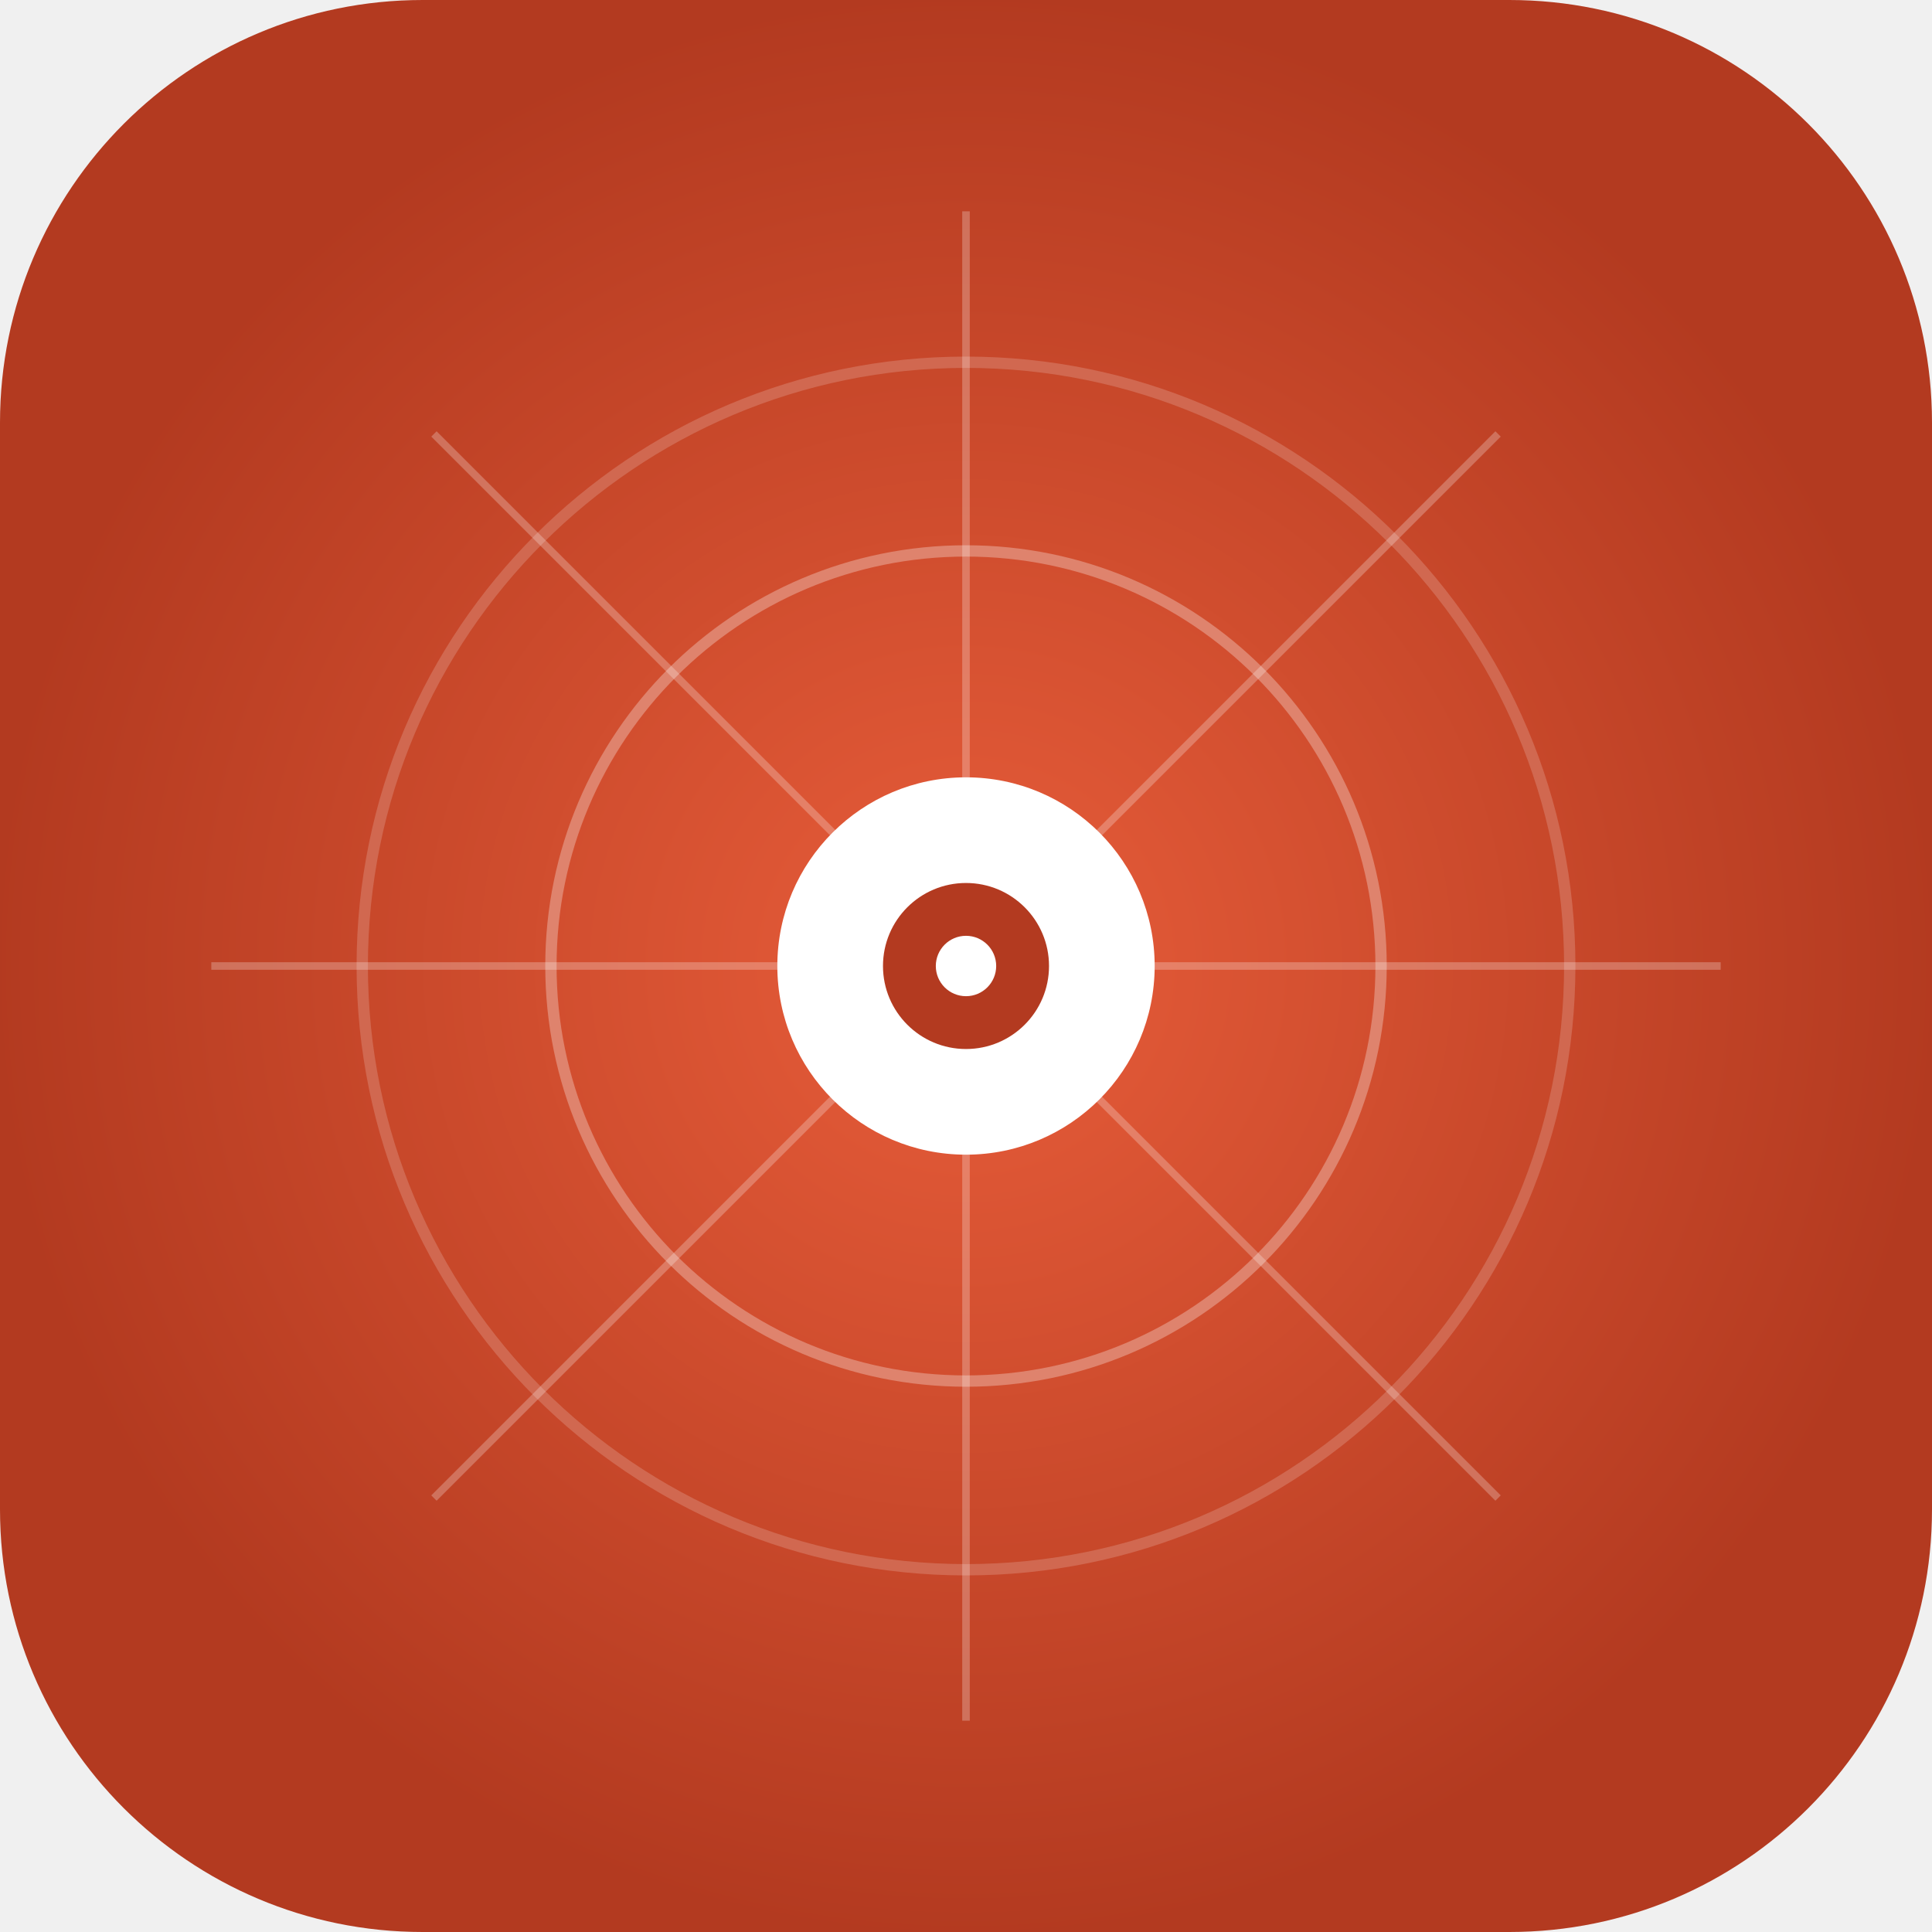
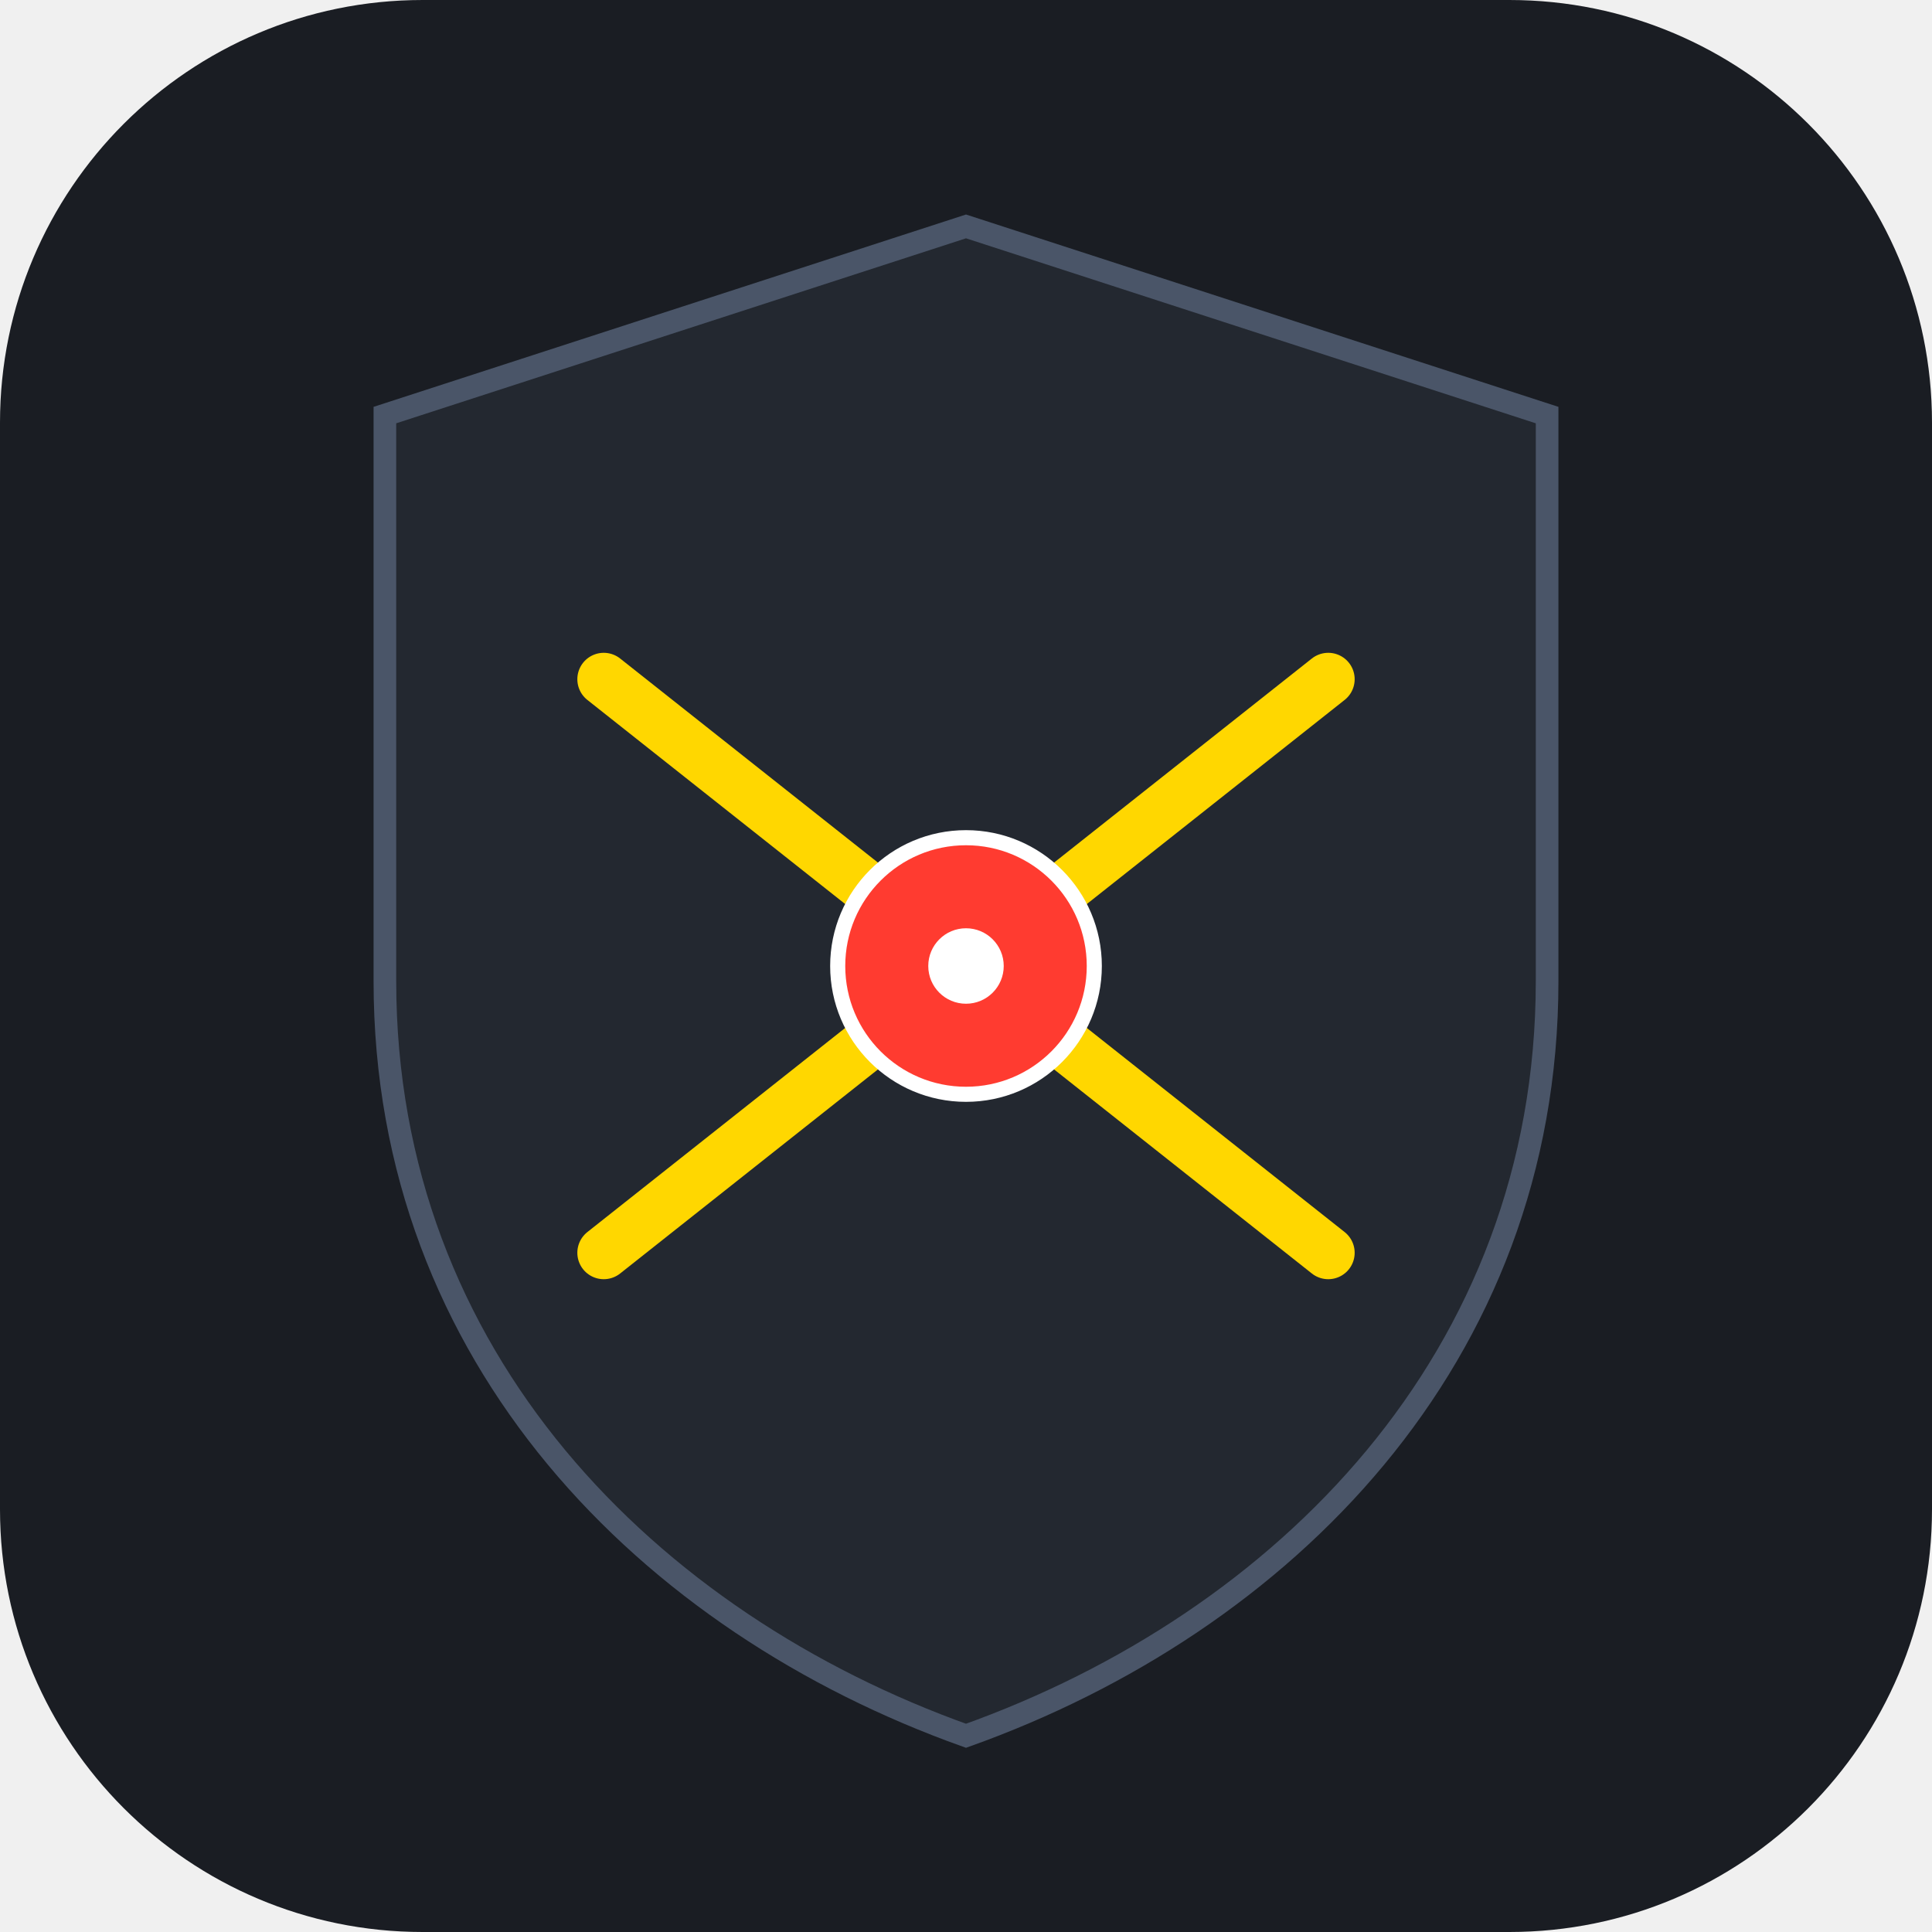
<svg xmlns="http://www.w3.org/2000/svg" viewBox="0 0 512 512">
-   <defs>
-     <radialGradient id="bg" cx="50%" cy="50%" r="50%">
-       <stop offset="0%" stop-color="#E85D3A" />
-       <stop offset="100%" stop-color="#B33A20" />
-     </radialGradient>
-   </defs>
-   <rect width="512" height="512" rx="112" fill="url(#bg)" />
-   <g stroke="#ffffff" stroke-opacity="0.25" stroke-width="2">
-     <line x1="56" y1="256" x2="456" y2="256" />
-     <line x1="256" y1="56" x2="256" y2="456" />
-     <line x1="115" y1="115" x2="397" y2="397" />
-     <line x1="397" y1="115" x2="115" y2="397" />
+   <rect width="512" height="512" rx="112" fill="#1a1d23" />
+   <path d="M256 60 L410 110 L410 260 C410 360 340 430 256 460 C172 430 102 360 102 260 L102 110 Z" fill="#232830" stroke="#4a5568" stroke-width="6" />
+   <g stroke="#FFD700" stroke-width="14" stroke-linecap="round">
+     <line x1="160" y1="180" x2="352" y2="332" />
+     <line x1="352" y1="180" x2="160" y2="332" />
  </g>
-   <circle cx="256" cy="256" r="160" fill="none" stroke="#fff" stroke-opacity="0.18" stroke-width="3" />
-   <circle cx="256" cy="256" r="110" fill="none" stroke="#fff" stroke-opacity="0.3" stroke-width="3" />
-   <circle cx="256" cy="256" r="50" fill="#ffffff" />
-   <circle cx="256" cy="256" r="22" fill="#B33A20" />
-   <circle cx="256" cy="256" r="8" fill="#ffffff" />
+   <circle cx="256" cy="256" r="34" fill="#FF3B30" stroke="#fff" stroke-width="4" />
+   <circle cx="256" cy="256" r="10" fill="#fff" />
</svg>
